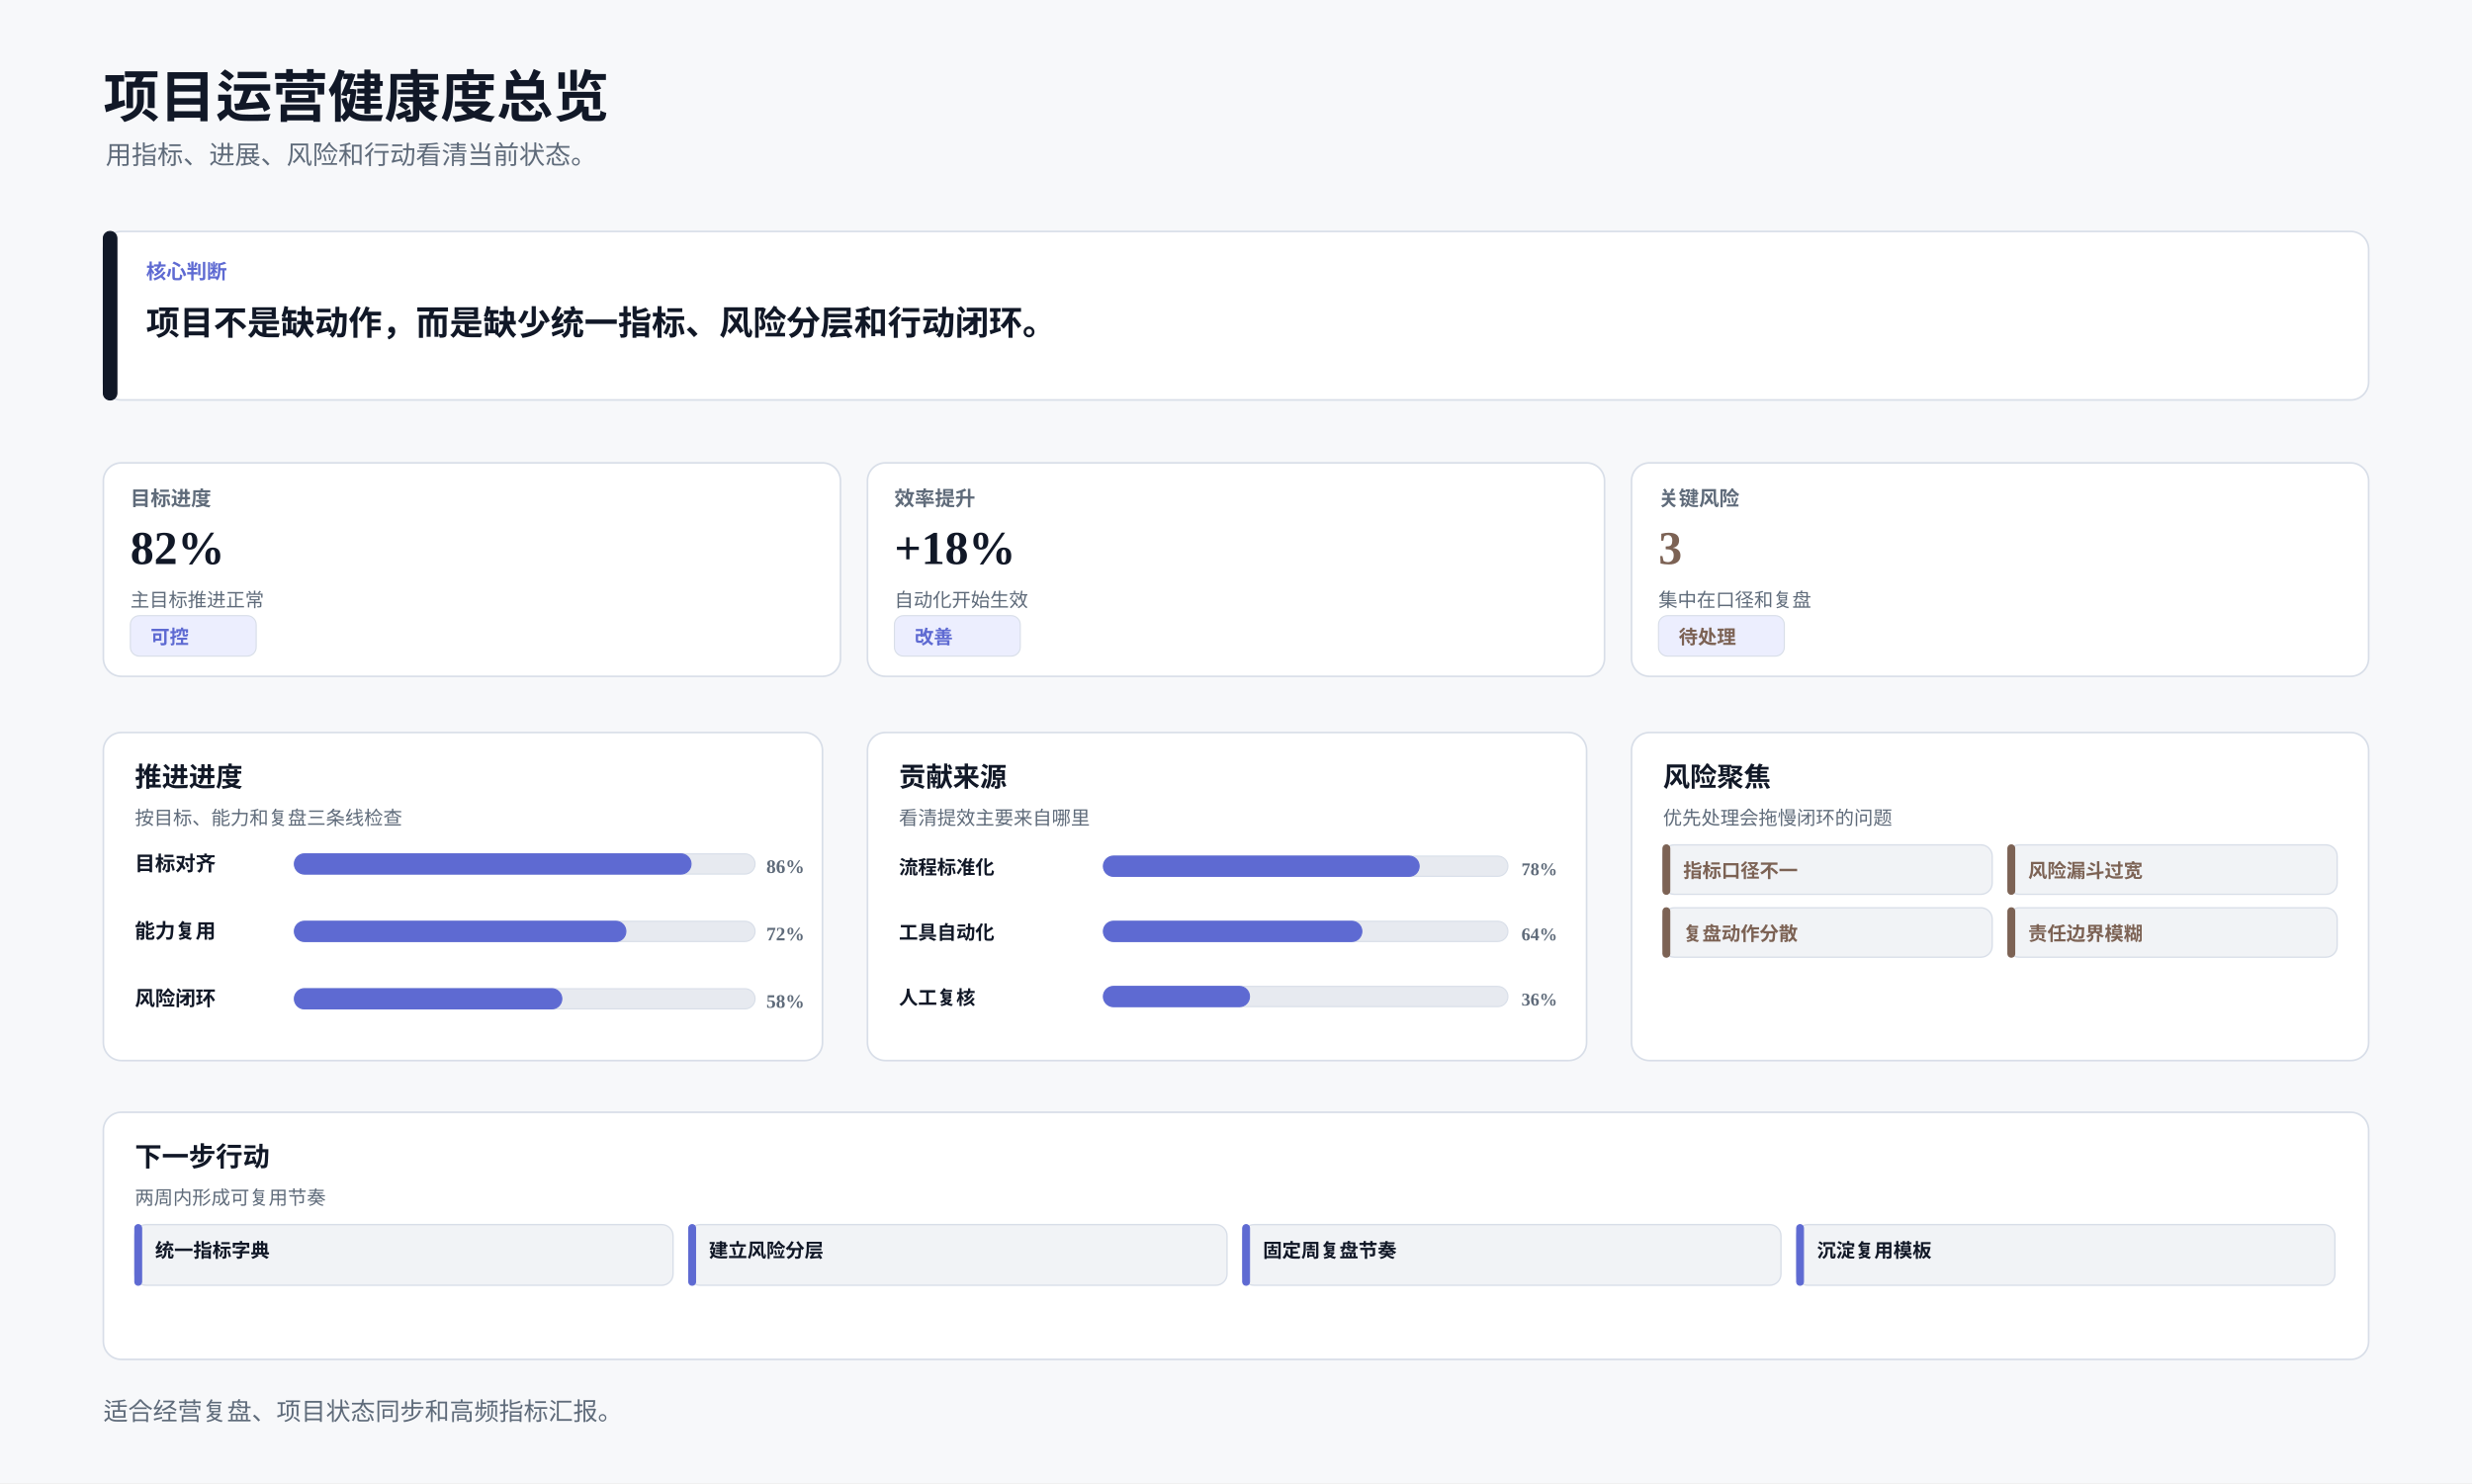
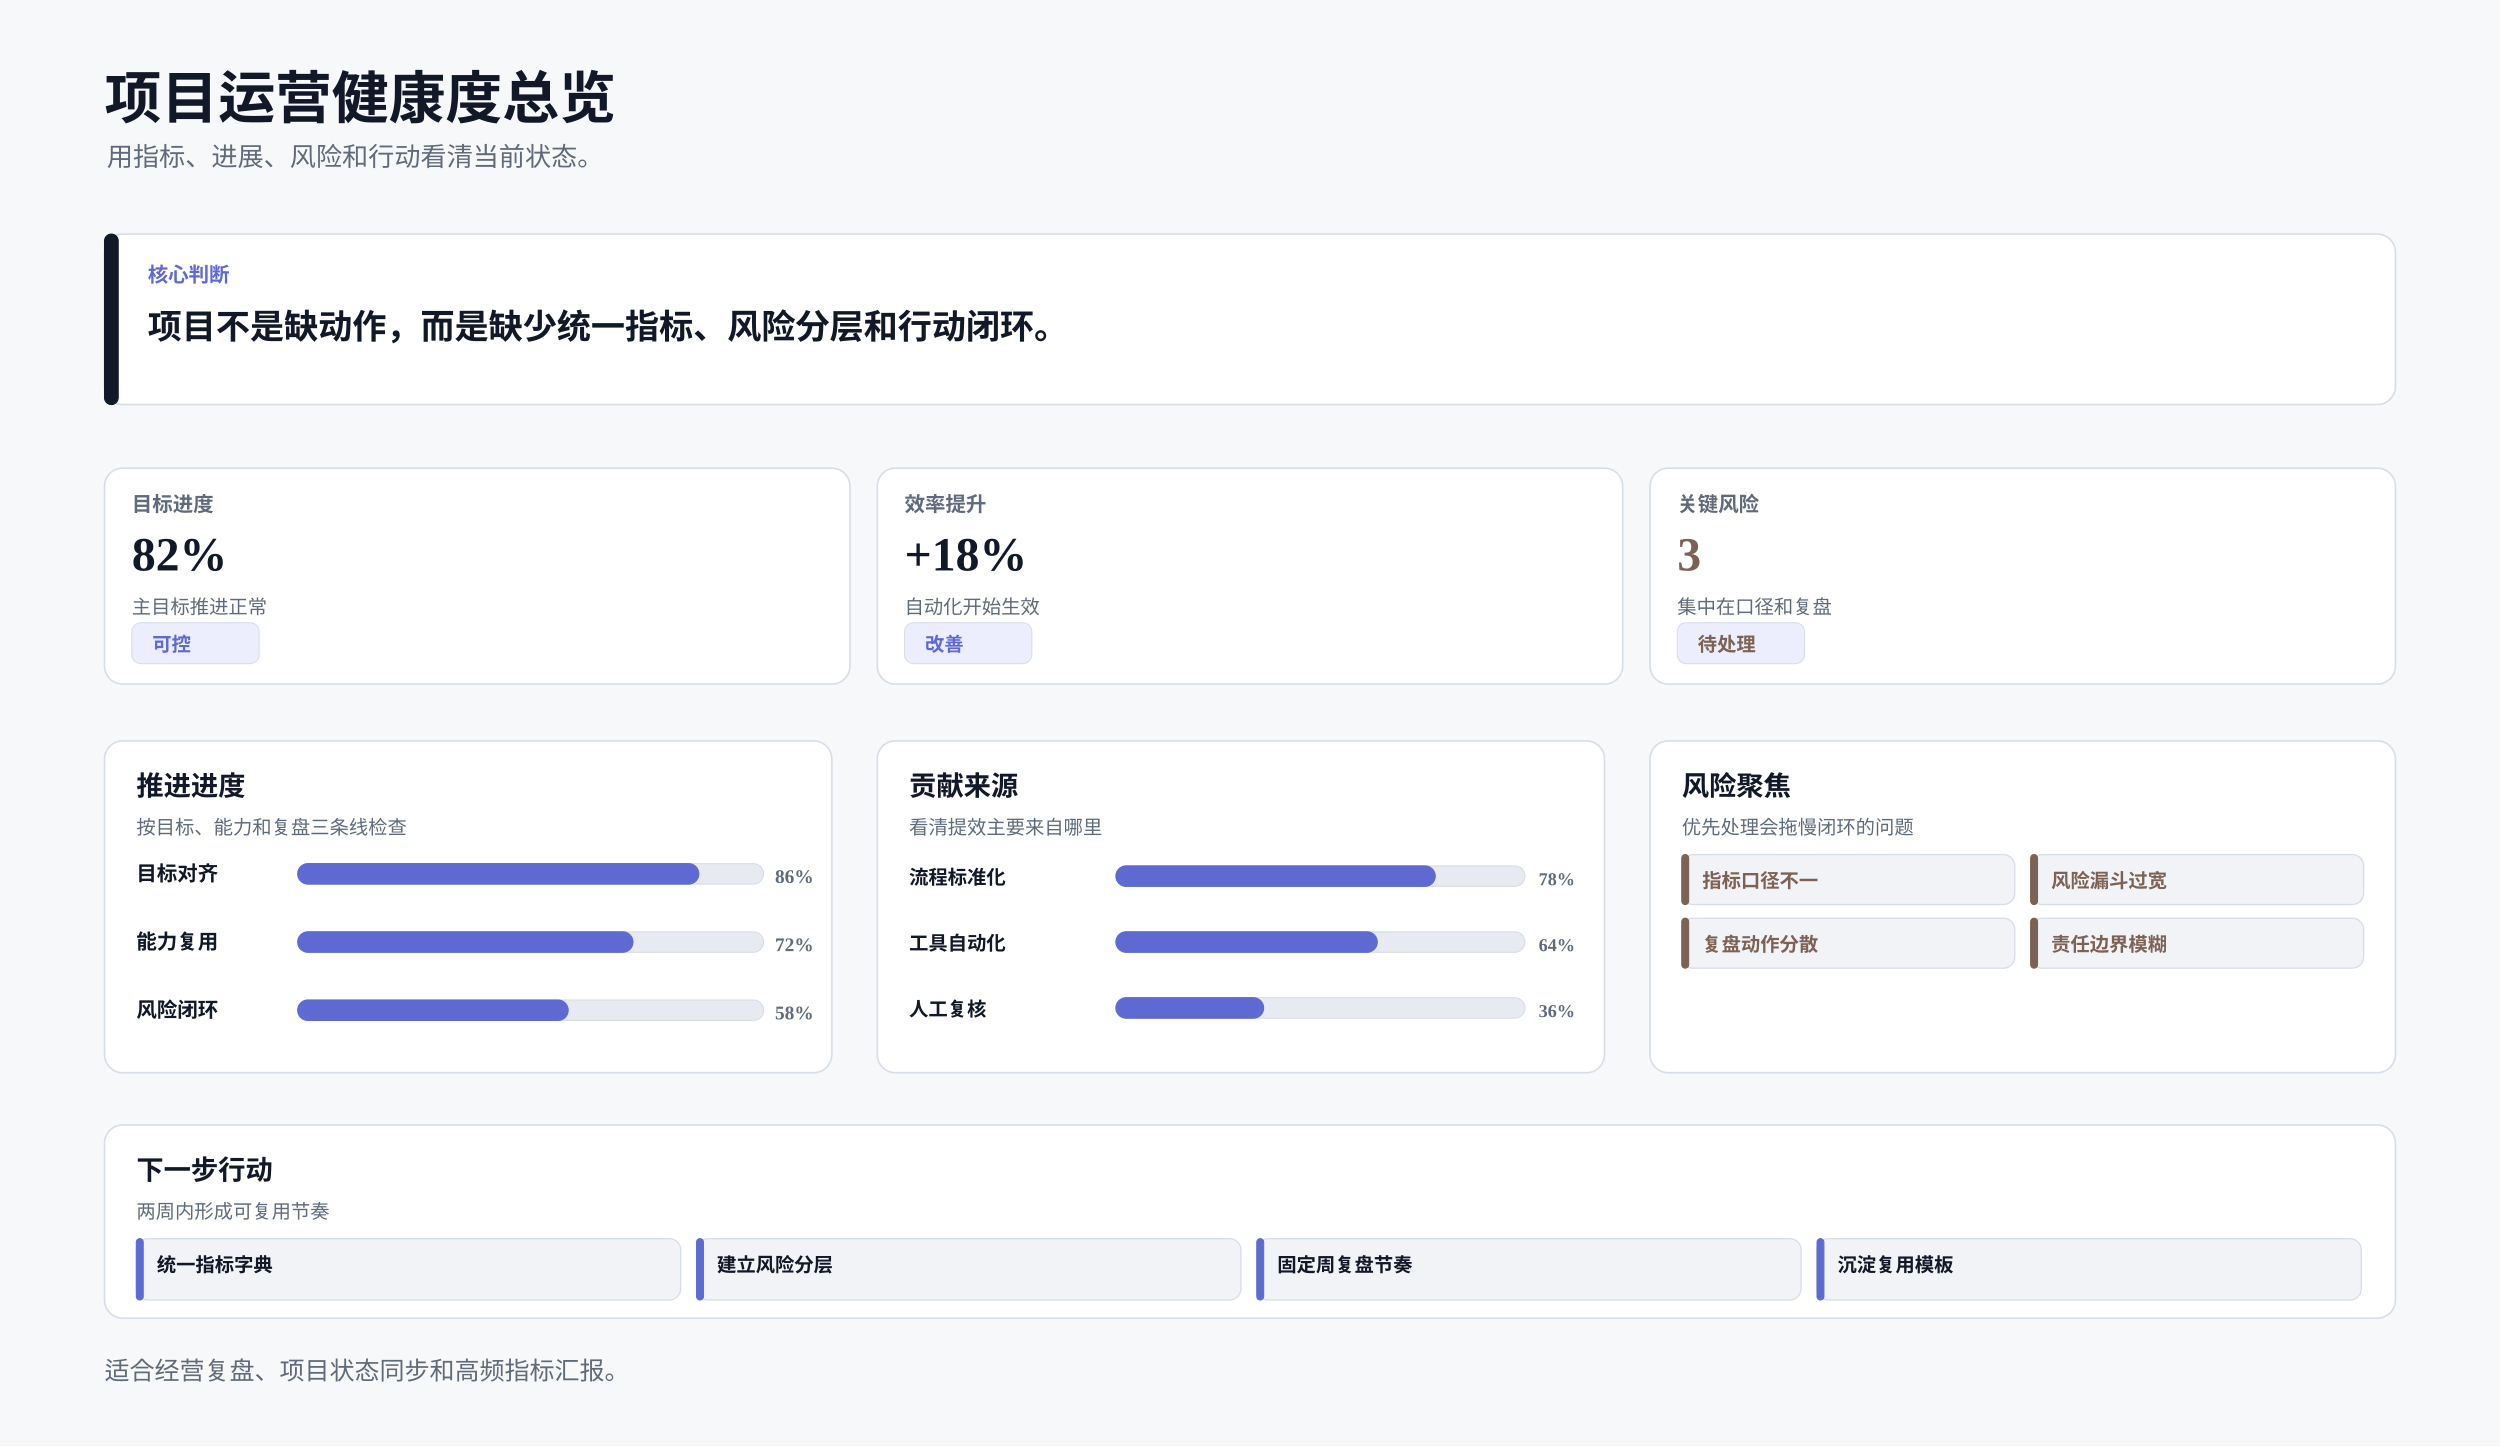
- <svg xmlns="http://www.w3.org/2000/svg" width="2200" height="1320" viewBox="0 0 2200 1320">
+ <svg xmlns="http://www.w3.org/2000/svg" width="2200" height="1272" viewBox="0 0 2200 1272">
  <defs>
    <marker id="arrow" markerWidth="12" markerHeight="12" refX="9" refY="4" orient="auto" markerUnits="strokeWidth">
      <path d="M0 0 L10 4 L0 8 z" fill="#5E6AD2" />
    </marker>
  </defs>
-   <rect x="0" y="0" width="2200" height="1320" fill="#F7F8FA" />
+   <rect x="0" y="0" width="2200" height="1272" fill="#F7F8FA" />
  <text x="92" y="104" font-size="50" fill="#111827" font-weight="700">
    <tspan x="92" dy="0">项目运营健康度总览</tspan>
  </text>
  <text x="94" y="146" font-size="23" fill="#5F6B7A" font-weight="400">
    <tspan x="94" dy="0">用指标、进展、风险和行动看清当前状态。</tspan>
  </text>
  <rect x="92" y="206" width="2016" height="150" rx="16" fill="#FFFFFF" stroke="#D8DEE8" stroke-width="1.5" />
  <rect x="92" y="206" width="12" height="150" rx="6" fill="#111827" stroke="#111827" stroke-width="1" />
  <text x="130" y="248" font-size="18" fill="#5E6AD2" font-weight="700">
    <tspan x="130" dy="0">核心判断</tspan>
  </text>
  <text x="130" y="298" font-size="30" fill="#111827" font-weight="700">
    <tspan x="130" dy="0">项目不是缺动作，而是缺少统一指标、风险分层和行动闭环。</tspan>
  </text>
  <rect x="92" y="412" width="656" height="190" rx="16" fill="#FFFFFF" stroke="#D8DEE8" stroke-width="1.5" />
  <text x="116" y="450" font-size="18" fill="#5F6B7A" font-weight="700">
    <tspan x="116" dy="0">目标进度</tspan>
  </text>
  <text x="116" y="502" font-size="42" fill="#111827" font-weight="700">
    <tspan x="116" dy="0">82%</tspan>
  </text>
  <text x="116" y="540" font-size="17" fill="#5F6B7A" font-weight="400">
    <tspan x="116" dy="0">主目标推进正常</tspan>
  </text>
  <rect x="116" y="548" width="112" height="36" rx="8" fill="#ECEEFE" stroke="#D8DEE8" stroke-width="1" />
  <text x="134" y="573" font-size="17" fill="#5E6AD2" font-weight="700">
    <tspan x="134" dy="0">可控</tspan>
  </text>
  <rect x="772" y="412" width="656" height="190" rx="16" fill="#FFFFFF" stroke="#D8DEE8" stroke-width="1.5" />
  <text x="796" y="450" font-size="18" fill="#5F6B7A" font-weight="700">
    <tspan x="796" dy="0">效率提升</tspan>
  </text>
  <text x="796" y="502" font-size="42" fill="#111827" font-weight="700">
    <tspan x="796" dy="0">+18%</tspan>
  </text>
  <text x="796" y="540" font-size="17" fill="#5F6B7A" font-weight="400">
    <tspan x="796" dy="0">自动化开始生效</tspan>
  </text>
  <rect x="796" y="548" width="112" height="36" rx="8" fill="#ECEEFE" stroke="#D8DEE8" stroke-width="1" />
  <text x="814" y="573" font-size="17" fill="#5E6AD2" font-weight="700">
    <tspan x="814" dy="0">改善</tspan>
  </text>
  <rect x="1452" y="412" width="656" height="190" rx="16" fill="#FFFFFF" stroke="#D8DEE8" stroke-width="1.5" />
  <text x="1476" y="450" font-size="18" fill="#5F6B7A" font-weight="700">
    <tspan x="1476" dy="0">关键风险</tspan>
  </text>
  <text x="1476" y="502" font-size="42" fill="#7C6254" font-weight="700">
    <tspan x="1476" dy="0">3</tspan>
  </text>
  <text x="1476" y="540" font-size="17" fill="#5F6B7A" font-weight="400">
    <tspan x="1476" dy="0">集中在口径和复盘</tspan>
  </text>
  <rect x="1476" y="548" width="112" height="36" rx="8" fill="#ECEEFE" stroke="#D8DEE8" stroke-width="1" />
  <text x="1494" y="573" font-size="17" fill="#7C6254" font-weight="700">
    <tspan x="1494" dy="0">待处理</tspan>
  </text>
  <rect x="92" y="652" width="640" height="292" rx="16" fill="#FFFFFF" stroke="#D8DEE8" stroke-width="1.5" />
  <text x="120" y="700" font-size="24" fill="#111827" font-weight="700">
    <tspan x="120" dy="0">推进进度</tspan>
  </text>
  <text x="120" y="734" font-size="17" fill="#5F6B7A" font-weight="400">
    <tspan x="120" dy="0">按目标、能力和复盘三条线检查</tspan>
  </text>
  <text x="120" y="775" font-size="18" fill="#111827" font-weight="700">
    <tspan x="120" dy="0">目标对齐</tspan>
  </text>
  <rect x="262" y="760" width="410" height="18" rx="9" fill="#E7EAF0" stroke="#D8DEE8" stroke-width="1" />
  <rect x="262" y="760" width="353" height="18" rx="9" fill="#5E6AD2" stroke="#5E6AD2" stroke-width="1" />
  <text x="682" y="777" font-size="17" fill="#5F6B7A" font-weight="700">
    <tspan x="682" dy="0">86%</tspan>
  </text>
  <text x="120" y="835" font-size="18" fill="#111827" font-weight="700">
    <tspan x="120" dy="0">能力复用</tspan>
  </text>
  <rect x="262" y="820" width="410" height="18" rx="9" fill="#E7EAF0" stroke="#D8DEE8" stroke-width="1" />
  <rect x="262" y="820" width="295" height="18" rx="9" fill="#5E6AD2" stroke="#5E6AD2" stroke-width="1" />
  <text x="682" y="837" font-size="17" fill="#5F6B7A" font-weight="700">
    <tspan x="682" dy="0">72%</tspan>
  </text>
  <text x="120" y="895" font-size="18" fill="#111827" font-weight="700">
    <tspan x="120" dy="0">风险闭环</tspan>
  </text>
  <rect x="262" y="880" width="410" height="18" rx="9" fill="#E7EAF0" stroke="#D8DEE8" stroke-width="1" />
  <rect x="262" y="880" width="238" height="18" rx="9" fill="#5E6AD2" stroke="#5E6AD2" stroke-width="1" />
  <text x="682" y="897" font-size="17" fill="#5F6B7A" font-weight="700">
    <tspan x="682" dy="0">58%</tspan>
  </text>
  <rect x="772" y="652" width="640" height="292" rx="16" fill="#FFFFFF" stroke="#D8DEE8" stroke-width="1.5" />
  <text x="800" y="700" font-size="24" fill="#111827" font-weight="700">
    <tspan x="800" dy="0">贡献来源</tspan>
  </text>
  <text x="800" y="734" font-size="17" fill="#5F6B7A" font-weight="400">
    <tspan x="800" dy="0">看清提效主要来自哪里</tspan>
  </text>
  <text x="800" y="778" font-size="17" fill="#111827" font-weight="700">
    <tspan x="800" dy="0">流程标准化</tspan>
  </text>
  <rect x="982" y="762" width="360" height="18" rx="9" fill="#E7EAF0" stroke="#D8DEE8" stroke-width="1" />
  <rect x="982" y="762" width="281" height="18" rx="9" fill="#5E6AD2" stroke="#5E6AD2" stroke-width="1" />
  <text x="1354" y="779" font-size="16" fill="#5F6B7A" font-weight="700">
    <tspan x="1354" dy="0">78%</tspan>
  </text>
  <text x="800" y="836" font-size="17" fill="#111827" font-weight="700">
    <tspan x="800" dy="0">工具自动化</tspan>
  </text>
  <rect x="982" y="820" width="360" height="18" rx="9" fill="#E7EAF0" stroke="#D8DEE8" stroke-width="1" />
  <rect x="982" y="820" width="230" height="18" rx="9" fill="#5E6AD2" stroke="#5E6AD2" stroke-width="1" />
  <text x="1354" y="837" font-size="16" fill="#5F6B7A" font-weight="700">
    <tspan x="1354" dy="0">64%</tspan>
  </text>
  <text x="800" y="894" font-size="17" fill="#111827" font-weight="700">
    <tspan x="800" dy="0">人工复核</tspan>
  </text>
  <rect x="982" y="878" width="360" height="18" rx="9" fill="#E7EAF0" stroke="#D8DEE8" stroke-width="1" />
  <rect x="982" y="878" width="130" height="18" rx="9" fill="#5E6AD2" stroke="#5E6AD2" stroke-width="1" />
  <text x="1354" y="895" font-size="16" fill="#5F6B7A" font-weight="700">
    <tspan x="1354" dy="0">36%</tspan>
  </text>
  <rect x="1452" y="652" width="656" height="292" rx="16" fill="#FFFFFF" stroke="#D8DEE8" stroke-width="1.5" />
  <text x="1480" y="700" font-size="24" fill="#111827" font-weight="700">
    <tspan x="1480" dy="0">风险聚焦</tspan>
  </text>
  <text x="1480" y="734" font-size="17" fill="#5F6B7A" font-weight="400">
    <tspan x="1480" dy="0">优先处理会拖慢闭环的问题</tspan>
  </text>
  <rect x="1480" y="752" width="293" height="44" rx="10" fill="#F1F3F6" stroke="#D8DEE8" stroke-width="1.2" />
  <rect x="1480" y="752" width="6" height="44" rx="3" fill="#7C6254" stroke="#7C6254" stroke-width="1" />
  <text x="1498" y="781" font-size="17" fill="#7C6254" font-weight="700">
    <tspan x="1498" dy="0">指标口径不一</tspan>
  </text>
  <rect x="1787" y="752" width="293" height="44" rx="10" fill="#F1F3F6" stroke="#D8DEE8" stroke-width="1.2" />
  <rect x="1787" y="752" width="6" height="44" rx="3" fill="#7C6254" stroke="#7C6254" stroke-width="1" />
  <text x="1805" y="781" font-size="17" fill="#7C6254" font-weight="700">
    <tspan x="1805" dy="0">风险漏斗过宽</tspan>
  </text>
  <rect x="1480" y="808" width="293" height="44" rx="10" fill="#F1F3F6" stroke="#D8DEE8" stroke-width="1.2" />
  <rect x="1480" y="808" width="6" height="44" rx="3" fill="#7C6254" stroke="#7C6254" stroke-width="1" />
  <text x="1498" y="837" font-size="17" fill="#7C6254" font-weight="700">
    <tspan x="1498" dy="0">复盘动作分散</tspan>
  </text>
  <rect x="1787" y="808" width="293" height="44" rx="10" fill="#F1F3F6" stroke="#D8DEE8" stroke-width="1.2" />
  <rect x="1787" y="808" width="6" height="44" rx="3" fill="#7C6254" stroke="#7C6254" stroke-width="1" />
  <text x="1805" y="837" font-size="17" fill="#7C6254" font-weight="700">
    <tspan x="1805" dy="0">责任边界模糊</tspan>
  </text>
-   <rect x="92" y="990" width="2016" height="220" rx="16" fill="#FFFFFF" stroke="#D8DEE8" stroke-width="1.5" />
+   <rect x="92" y="990" width="2016" height="170" rx="16" fill="#FFFFFF" stroke="#D8DEE8" stroke-width="1.5" />
  <text x="120" y="1038" font-size="24" fill="#111827" font-weight="700">
    <tspan x="120" dy="0">下一步行动</tspan>
  </text>
  <text x="120" y="1072" font-size="17" fill="#5F6B7A" font-weight="400">
    <tspan x="120" dy="0">两周内形成可复用节奏</tspan>
  </text>
  <rect x="120" y="1090" width="479" height="54" rx="10" fill="#F1F3F6" stroke="#D8DEE8" stroke-width="1.2" />
  <rect x="120" y="1090" width="6" height="54" rx="3" fill="#5E6AD2" stroke="#5E6AD2" stroke-width="1" />
  <text x="138" y="1119" font-size="17" fill="#111827" font-weight="700">
    <tspan x="138" dy="0">统一指标字典</tspan>
  </text>
  <rect x="613" y="1090" width="479" height="54" rx="10" fill="#F1F3F6" stroke="#D8DEE8" stroke-width="1.2" />
  <rect x="613" y="1090" width="6" height="54" rx="3" fill="#5E6AD2" stroke="#5E6AD2" stroke-width="1" />
  <text x="631" y="1119" font-size="17" fill="#111827" font-weight="700">
    <tspan x="631" dy="0">建立风险分层</tspan>
  </text>
  <rect x="1106" y="1090" width="479" height="54" rx="10" fill="#F1F3F6" stroke="#D8DEE8" stroke-width="1.2" />
  <rect x="1106" y="1090" width="6" height="54" rx="3" fill="#5E6AD2" stroke="#5E6AD2" stroke-width="1" />
  <text x="1124" y="1119" font-size="17" fill="#111827" font-weight="700">
    <tspan x="1124" dy="0">固定周复盘节奏</tspan>
  </text>
  <rect x="1599" y="1090" width="479" height="54" rx="10" fill="#F1F3F6" stroke="#D8DEE8" stroke-width="1.2" />
  <rect x="1599" y="1090" width="6" height="54" rx="3" fill="#5E6AD2" stroke="#5E6AD2" stroke-width="1" />
  <text x="1617" y="1119" font-size="17" fill="#111827" font-weight="700">
    <tspan x="1617" dy="0">沉淀复用模板</tspan>
  </text>
-   <text x="92" y="1264" font-size="22" fill="#5F6B7A" font-weight="400">
+   <text x="92" y="1214" font-size="22" fill="#5F6B7A" font-weight="400">
    <tspan x="92" dy="0">适合经营复盘、项目状态同步和高频指标汇报。</tspan>
  </text>
</svg>
